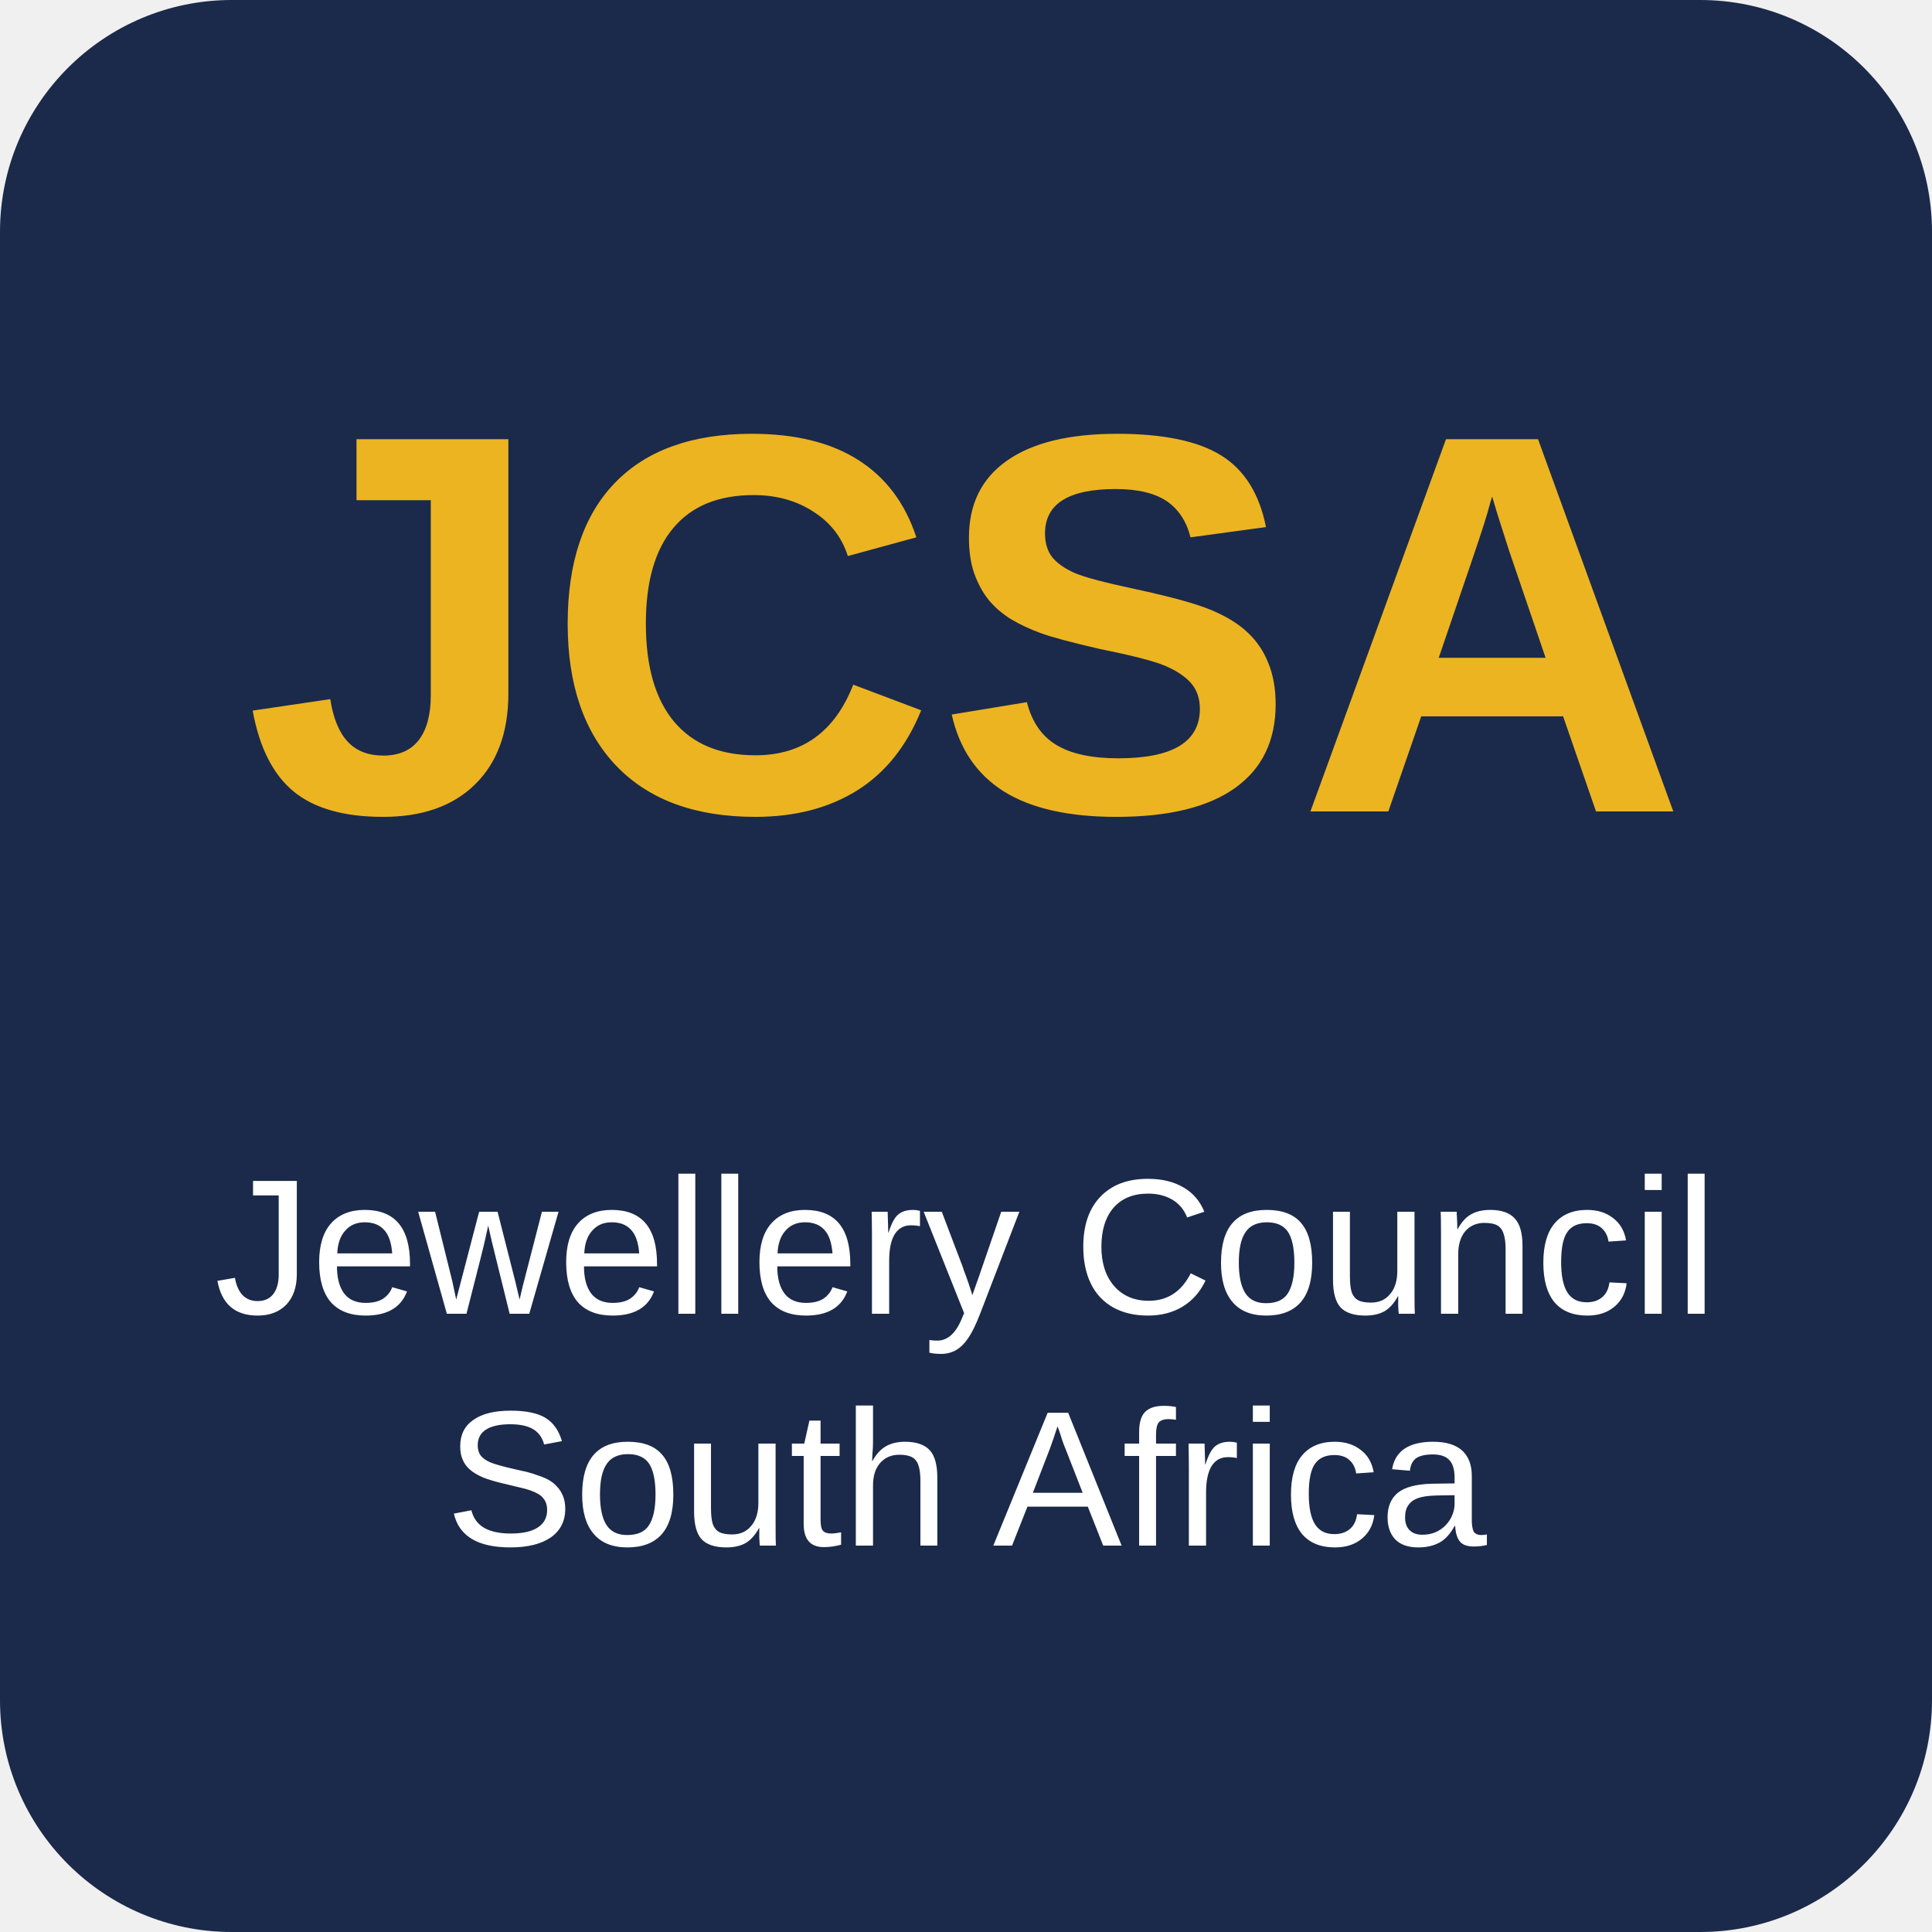
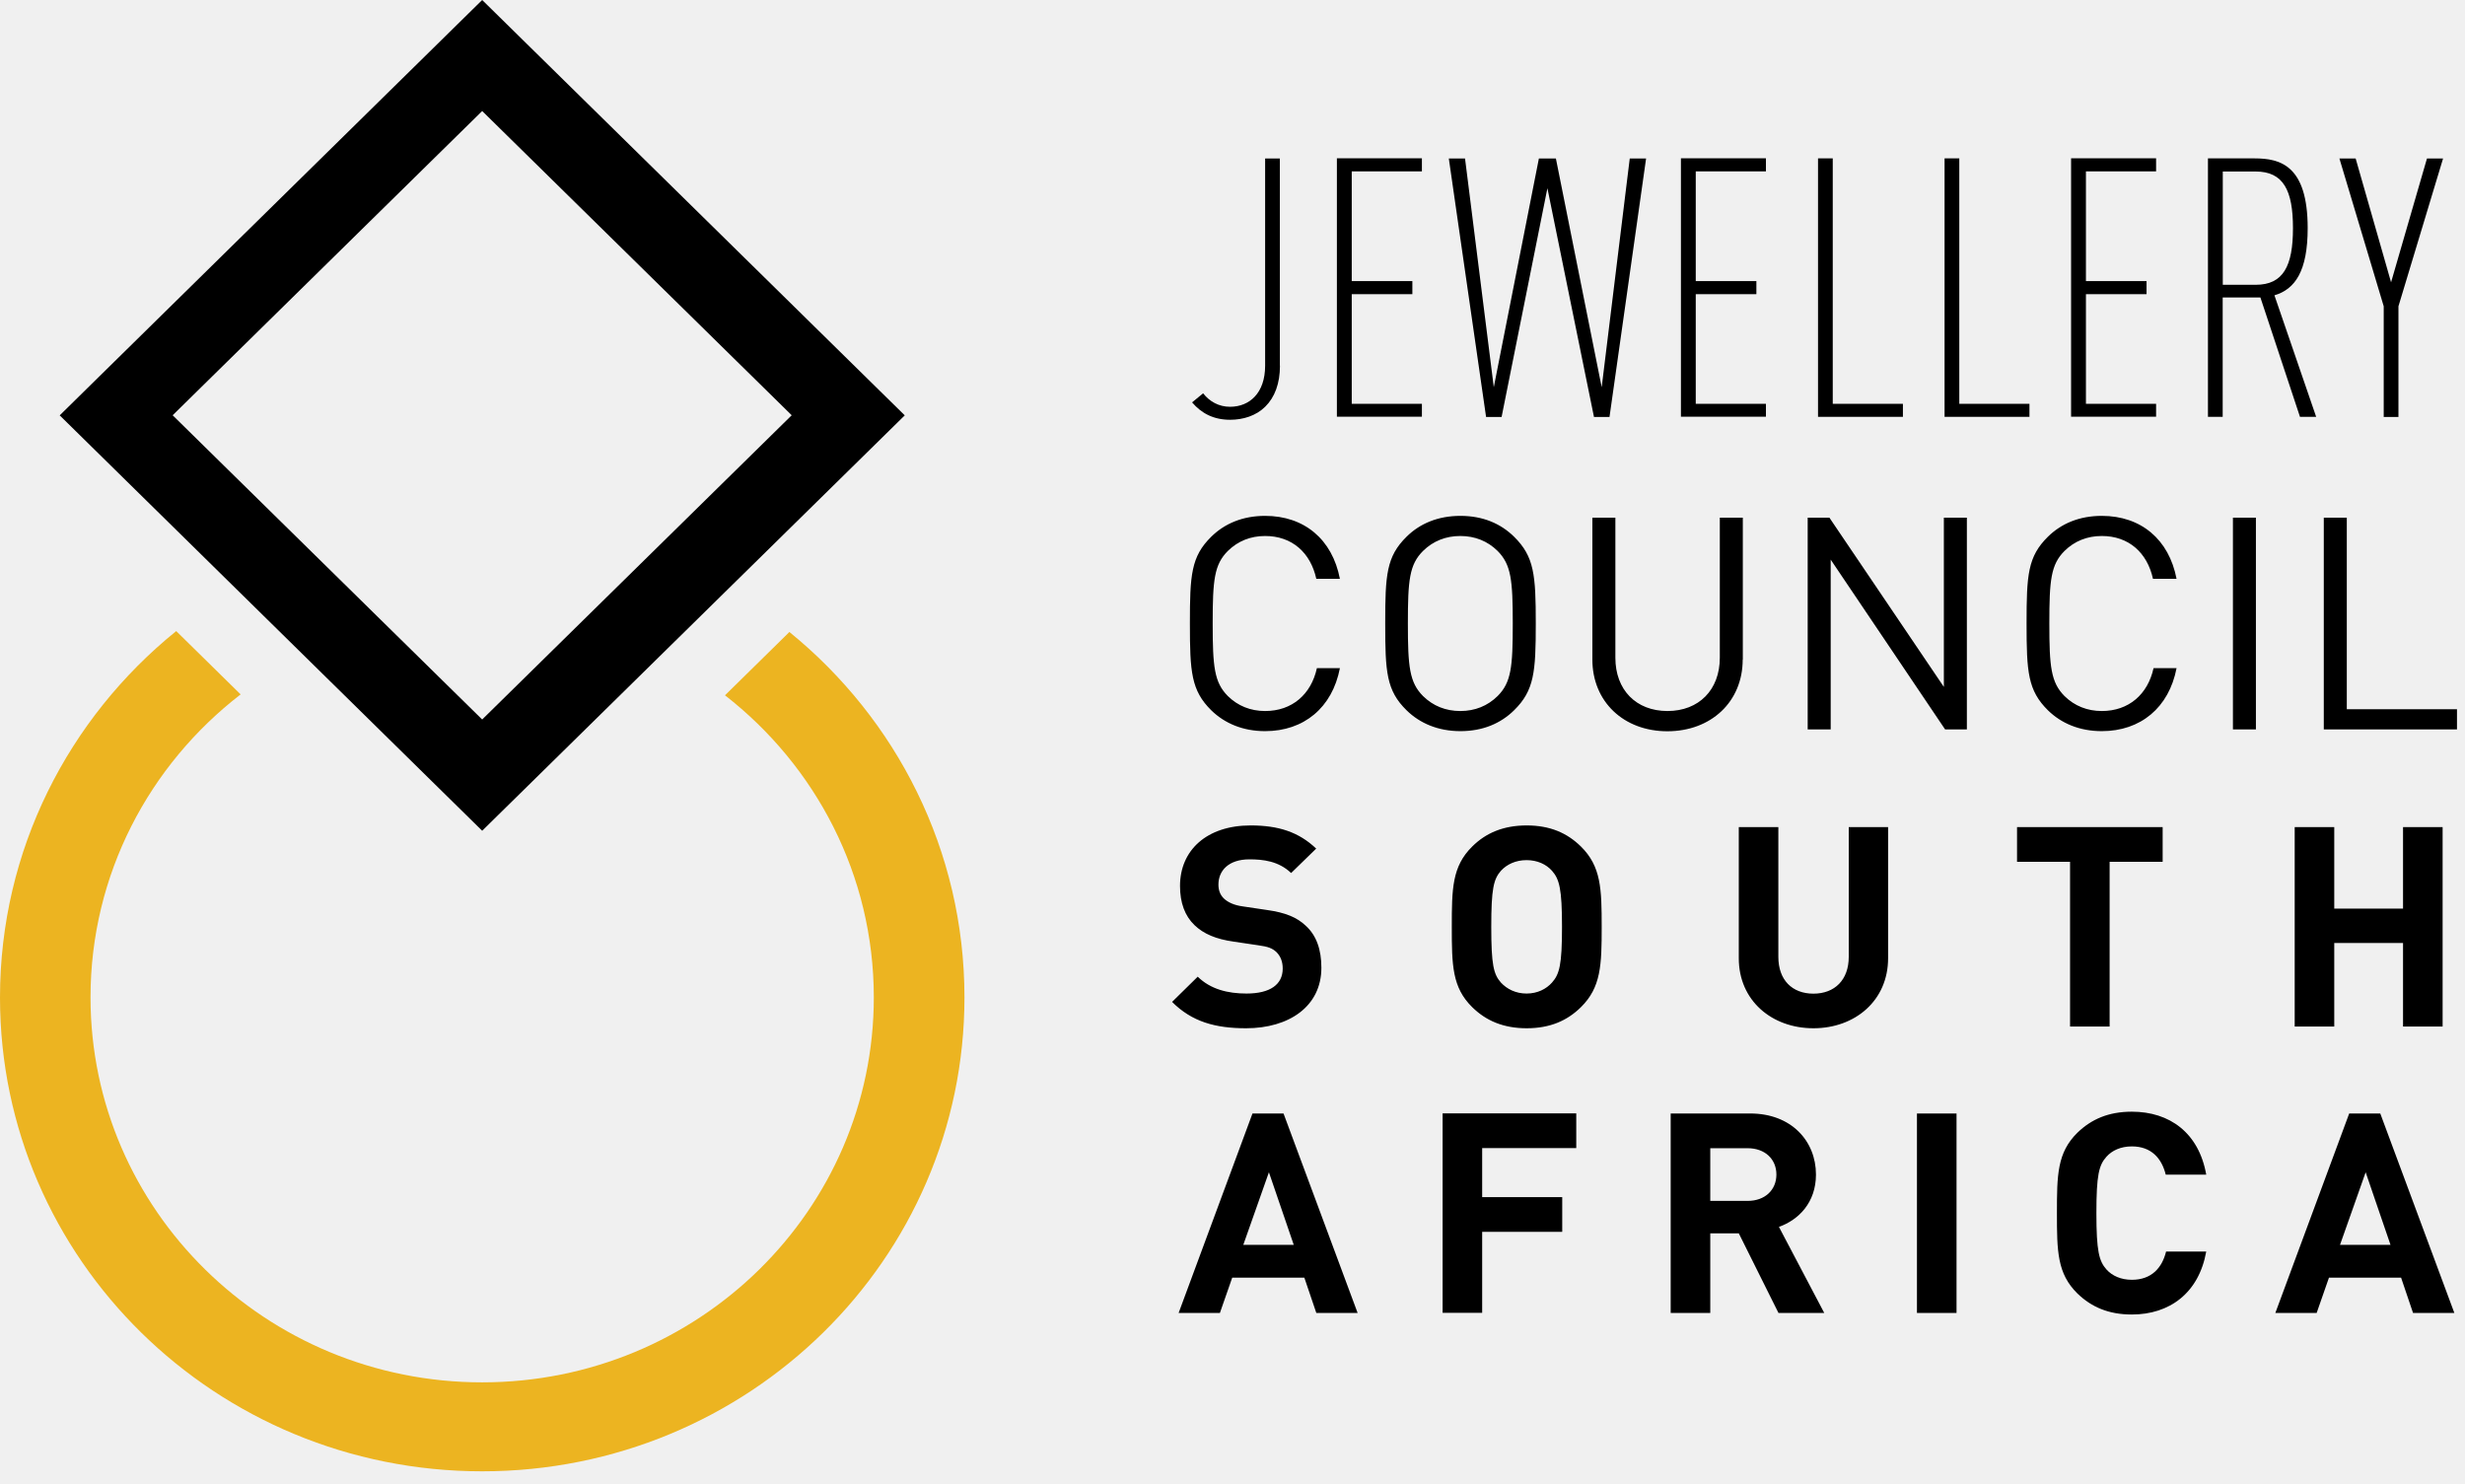
- <svg xmlns="http://www.w3.org/2000/svg" viewBox="0 0 100 100" width="100" height="100">
-   <rect width="100" height="100" rx="12" fill="#1B2A4A" />
-   <text x="50" y="42" text-anchor="middle" font-family="Arial, sans-serif" font-weight="bold" font-size="28" fill="#ECB421">JCSA</text>
-   <text x="50" y="68" text-anchor="middle" font-family="Arial, sans-serif" font-size="10" fill="#FFFFFF">Jewellery Council</text>
-   <text x="50" y="80" text-anchor="middle" font-family="Arial, sans-serif" font-size="10" fill="#FFFFFF">South Africa</text>
+ <svg xmlns="http://www.w3.org/2000/svg" width="123" height="74" viewBox="0 0 123 74" fill="none">
+   <g clip-path="url(#clip0_827_2)">
+     <path d="M0 49.771C0 42.404 3.426 35.827 8.793 31.489L12.007 34.648C7.45 38.162 4.517 43.628 4.517 49.766C4.517 60.371 13.264 68.974 24.06 68.974C34.856 68.974 43.602 60.377 43.602 49.766C43.602 43.656 40.698 38.213 36.176 34.693L39.39 31.534C44.727 35.872 48.125 42.427 48.125 49.766C48.125 62.831 37.352 73.413 24.06 73.413C10.767 73.413 0 62.831 0 49.771Z" fill="#ECB421" />
+     <path d="M24.06 5.54L8.615 20.72L24.06 35.9L39.505 20.72L24.06 5.54ZM24.06 0L45.146 20.725L24.06 41.451L2.979 20.725L24.06 0Z" fill="black" />
+     <path d="M63.863 18.249V7.909H63.128V18.249C63.128 19.608 62.353 20.297 61.377 20.297C60.827 20.297 60.362 20.043 60.034 19.625L59.483 20.077C59.96 20.635 60.568 20.945 61.383 20.945C62.026 20.945 62.675 20.748 63.134 20.291C63.61 19.823 63.868 19.135 63.868 18.243L63.863 18.249ZM70.951 20.804V20.15H67.45V14.678H70.475V14.024H67.45V8.552H70.951V7.898H66.709V20.793H70.951V20.804ZM81.322 7.909L79.922 19.321L77.637 7.909H76.788L74.538 19.321L73.103 7.909H72.294L74.153 20.804H74.928L77.213 9.392L79.537 20.804H80.312L82.137 7.909H81.322ZM88.118 20.804V20.15H84.616V14.678H87.641V14.024H84.616V8.552H88.118V7.898H83.876V20.793H88.118V20.804ZM94.953 20.804V20.15H91.452V7.903H90.717V20.799H94.959L94.953 20.804ZM101.267 20.804V20.15H97.766V7.903H97.031V20.799H101.272L101.267 20.804ZM107.586 20.804V20.15H104.085V14.678H107.109V14.024H104.085V8.552H107.586V7.898H103.344V20.793H107.586V20.804ZM115.575 20.804L113.491 14.735C114.525 14.43 115.15 13.522 115.15 11.384C115.15 8.253 113.784 7.903 112.499 7.903H110.174V20.799H110.909V14.842H112.791L114.766 20.799H115.575V20.804ZM114.416 11.384C114.416 13.268 113.939 14.21 112.556 14.21H110.914V8.558H112.556C113.939 8.558 114.416 9.5 114.416 11.384ZM121.911 7.909H121.102L119.311 14.086L117.544 7.909H116.734L118.944 15.282V20.804H119.679V15.282L121.905 7.909H121.911Z" fill="black" />
+     <path d="M65.935 48.288C65.935 47.391 65.694 46.68 65.154 46.189C64.712 45.772 64.144 45.535 63.22 45.405L62.009 45.225C61.584 45.168 61.286 45.027 61.085 44.847C60.872 44.649 60.798 44.401 60.798 44.136C60.798 43.448 61.297 42.878 62.347 42.878C63.019 42.878 63.8 42.962 64.425 43.56L65.676 42.342C64.81 41.518 63.8 41.186 62.405 41.186C60.212 41.186 58.881 42.427 58.881 44.204C58.881 45.044 59.122 45.699 59.604 46.161C60.057 46.595 60.672 46.861 61.567 46.985L62.778 47.165C63.289 47.233 63.49 47.318 63.691 47.504C63.903 47.712 64.006 47.994 64.006 48.327C64.006 49.123 63.38 49.574 62.198 49.574C61.274 49.574 60.407 49.365 59.765 48.733L58.485 49.991C59.478 50.984 60.643 51.306 62.181 51.306C64.316 51.306 65.935 50.217 65.935 48.288ZM79.922 46.246C79.922 44.345 79.893 43.228 78.883 42.235C78.2 41.564 77.345 41.186 76.18 41.186C75.014 41.186 74.142 41.564 73.465 42.235C72.455 43.228 72.443 44.345 72.443 46.246C72.443 48.147 72.455 49.269 73.465 50.257C74.148 50.928 75.014 51.306 76.18 51.306C77.345 51.306 78.2 50.928 78.883 50.257C79.893 49.264 79.922 48.147 79.922 46.246ZM77.942 46.246C77.942 48.147 77.815 48.609 77.442 49.027C77.155 49.348 76.719 49.574 76.174 49.574C75.629 49.574 75.192 49.348 74.894 49.027C74.526 48.609 74.412 48.147 74.412 46.246C74.412 44.345 74.526 43.871 74.894 43.448C75.192 43.126 75.634 42.917 76.174 42.917C76.713 42.917 77.155 43.126 77.442 43.448C77.809 43.865 77.942 44.345 77.942 46.246ZM94.213 47.814V41.27H92.25V47.746C92.25 48.891 91.55 49.58 90.488 49.58C89.426 49.58 88.737 48.897 88.737 47.746V41.27H86.763V47.814C86.763 49.924 88.41 51.306 90.488 51.306C92.566 51.306 94.213 49.924 94.213 47.814ZM107.913 43.002V41.27H100.647V43.002H103.293V51.221H105.267V43.002H107.913ZM121.883 51.221V41.27H119.908V45.337H116.476V41.27H114.502V51.221H116.476V47.052H119.908V51.221H121.883Z" fill="black" />
+     <path d="M67.743 65.51L64.046 55.559H62.497L58.812 65.51H60.872L61.486 63.75H65.085L65.682 65.51H67.743ZM64.557 62.114H62.038L63.317 58.492L64.557 62.114ZM78.653 57.285V55.553H71.984V65.504H73.958V61.465H77.953V59.733H73.958V57.285H78.653ZM91.027 65.51L88.766 61.217C89.748 60.867 90.614 60.004 90.614 58.605C90.614 56.941 89.392 55.559 87.331 55.559H83.365V65.51H85.34V61.539H86.763L88.743 65.51H91.033H91.027ZM88.64 58.605C88.64 59.373 88.072 59.92 87.205 59.92H85.34V57.291H87.205C88.072 57.291 88.64 57.838 88.64 58.605ZM97.628 65.51V55.559H95.653V65.51H97.628ZM110.088 62.447H108.085C107.884 63.259 107.362 63.857 106.375 63.857C105.835 63.857 105.393 63.66 105.106 63.338C104.739 62.921 104.607 62.43 104.607 60.529C104.607 58.628 104.733 58.137 105.106 57.72C105.393 57.398 105.829 57.201 106.375 57.201C107.356 57.201 107.867 57.804 108.068 58.611H110.088C109.721 56.529 108.269 55.469 106.375 55.469C105.209 55.469 104.354 55.847 103.66 56.518C102.65 57.511 102.638 58.628 102.638 60.529C102.638 62.43 102.65 63.547 103.66 64.54C104.354 65.211 105.209 65.589 106.375 65.589C108.251 65.589 109.715 64.528 110.088 62.447ZM122.468 65.51L118.772 55.559H117.222L113.537 65.51H115.598L116.212 63.75H119.811L120.407 65.51H122.468ZM119.283 62.114H116.763L118.043 58.492L119.283 62.114Z" fill="black" />
+     <path d="M66.859 33.339H65.711C65.424 34.648 64.471 35.477 63.128 35.477C62.405 35.477 61.768 35.223 61.269 34.732C60.591 34.05 60.511 33.277 60.511 31.111C60.511 28.944 60.586 28.172 61.269 27.489C61.768 26.998 62.399 26.744 63.128 26.744C64.471 26.744 65.395 27.574 65.682 28.882H66.859C66.48 26.908 65.079 25.74 63.128 25.74C62.009 25.74 61.108 26.124 60.442 26.778C59.432 27.771 59.374 28.691 59.374 31.111C59.374 33.531 59.438 34.45 60.442 35.443C61.108 36.092 62.015 36.481 63.128 36.481C65.062 36.481 66.48 35.308 66.859 33.339ZM76.633 31.111C76.633 28.691 76.558 27.771 75.548 26.778C74.882 26.124 73.993 25.74 72.874 25.74C71.754 25.74 70.848 26.124 70.188 26.778C69.177 27.771 69.12 28.691 69.12 31.111C69.12 33.531 69.177 34.45 70.188 35.443C70.853 36.092 71.76 36.481 72.874 36.481C73.987 36.481 74.882 36.097 75.548 35.443C76.558 34.45 76.633 33.531 76.633 31.111ZM75.485 31.111C75.485 33.277 75.41 34.05 74.727 34.732C74.228 35.223 73.597 35.477 72.868 35.477C72.139 35.477 71.508 35.223 71.008 34.732C70.331 34.05 70.251 33.277 70.251 31.111C70.251 28.944 70.325 28.172 71.008 27.489C71.508 26.998 72.139 26.744 72.868 26.744C73.597 26.744 74.228 26.998 74.727 27.489C75.405 28.172 75.485 28.944 75.485 31.111ZM86.964 32.91V25.831H85.816V32.82C85.816 34.422 84.771 35.477 83.205 35.477C81.638 35.477 80.605 34.422 80.605 32.82V25.831H79.457V32.91C79.457 35.014 81.024 36.487 83.199 36.487C85.374 36.487 86.958 35.02 86.958 32.91H86.964ZM98.144 36.396V25.831H96.996V34.275L91.286 25.831H90.201V36.396H91.349V27.923L97.059 36.396H98.144ZM108.607 33.339H107.459C107.172 34.648 106.22 35.477 104.877 35.477C104.153 35.477 103.516 35.223 103.017 34.732C102.34 34.05 102.259 33.277 102.259 31.111C102.259 28.944 102.334 28.172 103.017 27.489C103.516 26.998 104.148 26.744 104.877 26.744C106.22 26.744 107.144 27.574 107.431 28.882H108.607C108.228 26.908 106.828 25.74 104.877 25.74C103.757 25.74 102.856 26.124 102.191 26.778C101.18 27.771 101.123 28.691 101.123 31.111C101.123 33.531 101.186 34.45 102.191 35.443C102.856 36.092 103.763 36.481 104.877 36.481C106.811 36.481 108.228 35.308 108.607 33.339ZM112.567 36.396V25.831H111.42V36.396H112.567ZM122.6 36.396V35.387H117.102V25.831H115.954V36.396H122.6Z" fill="black" />
+   </g>
+   <defs>
+     <clipPath id="clip0_827_2">
+       <rect width="122.6" height="73.413" fill="white" />
+     </clipPath>
+   </defs>
</svg>
